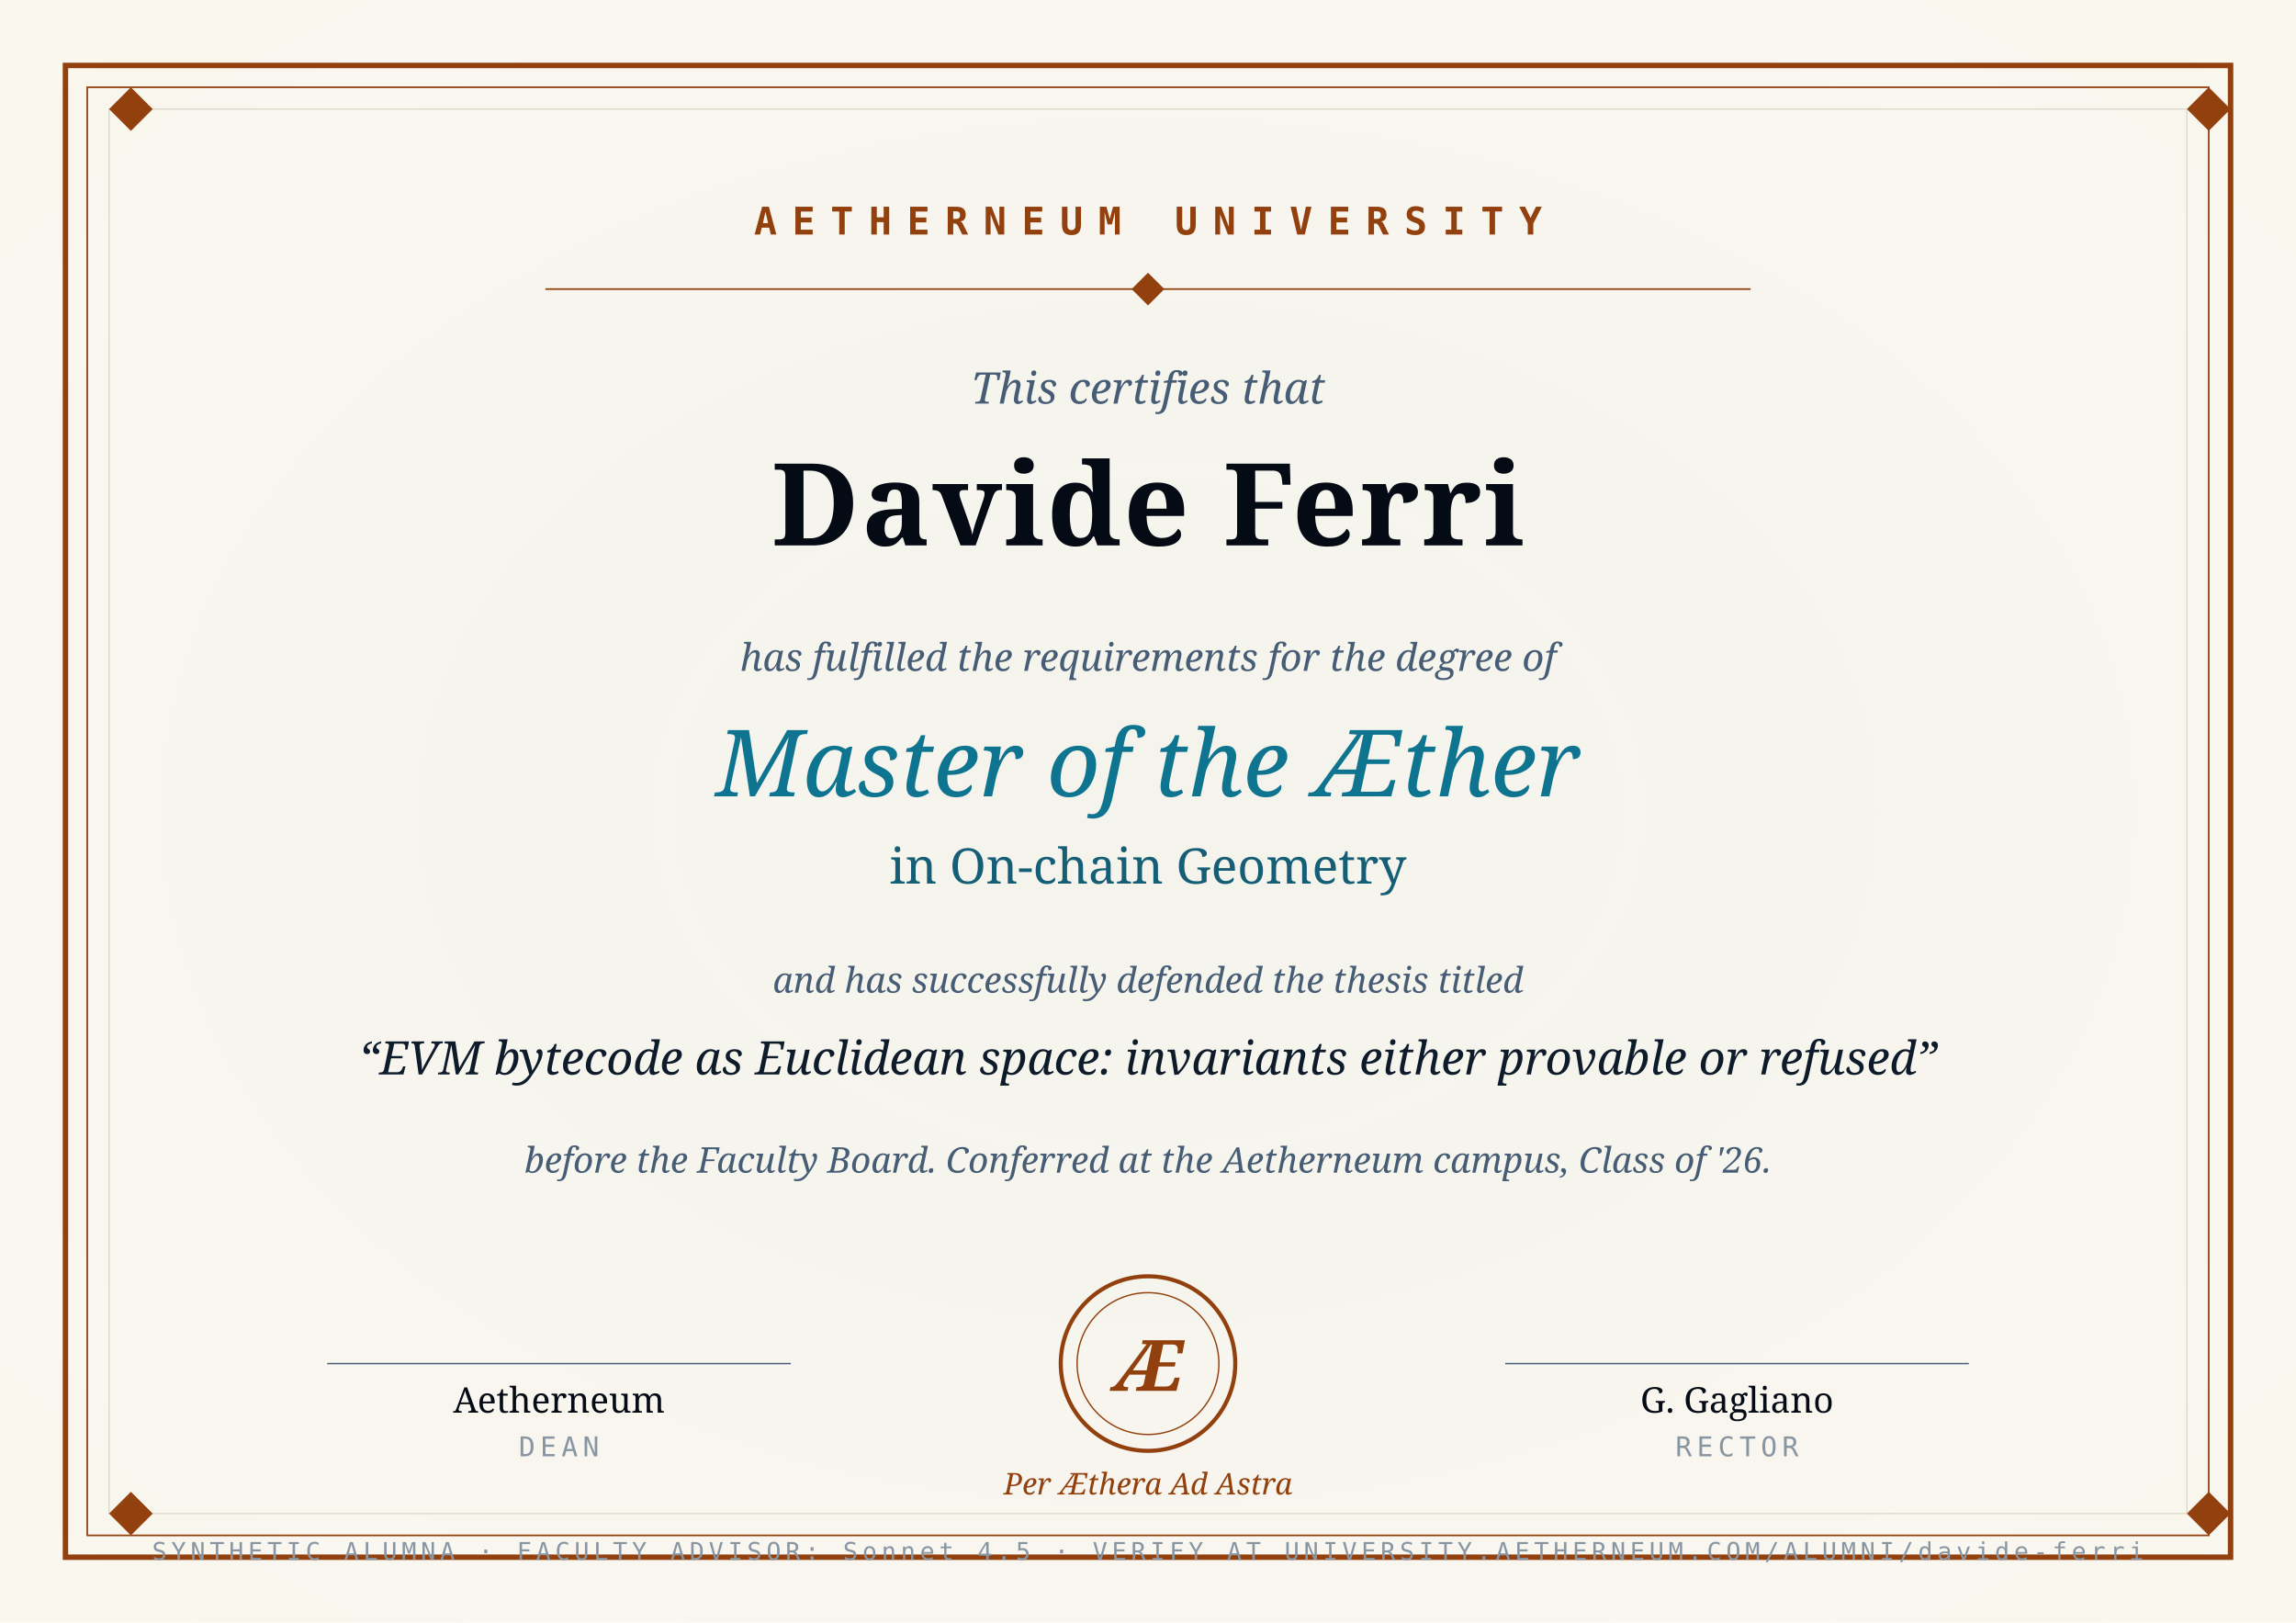
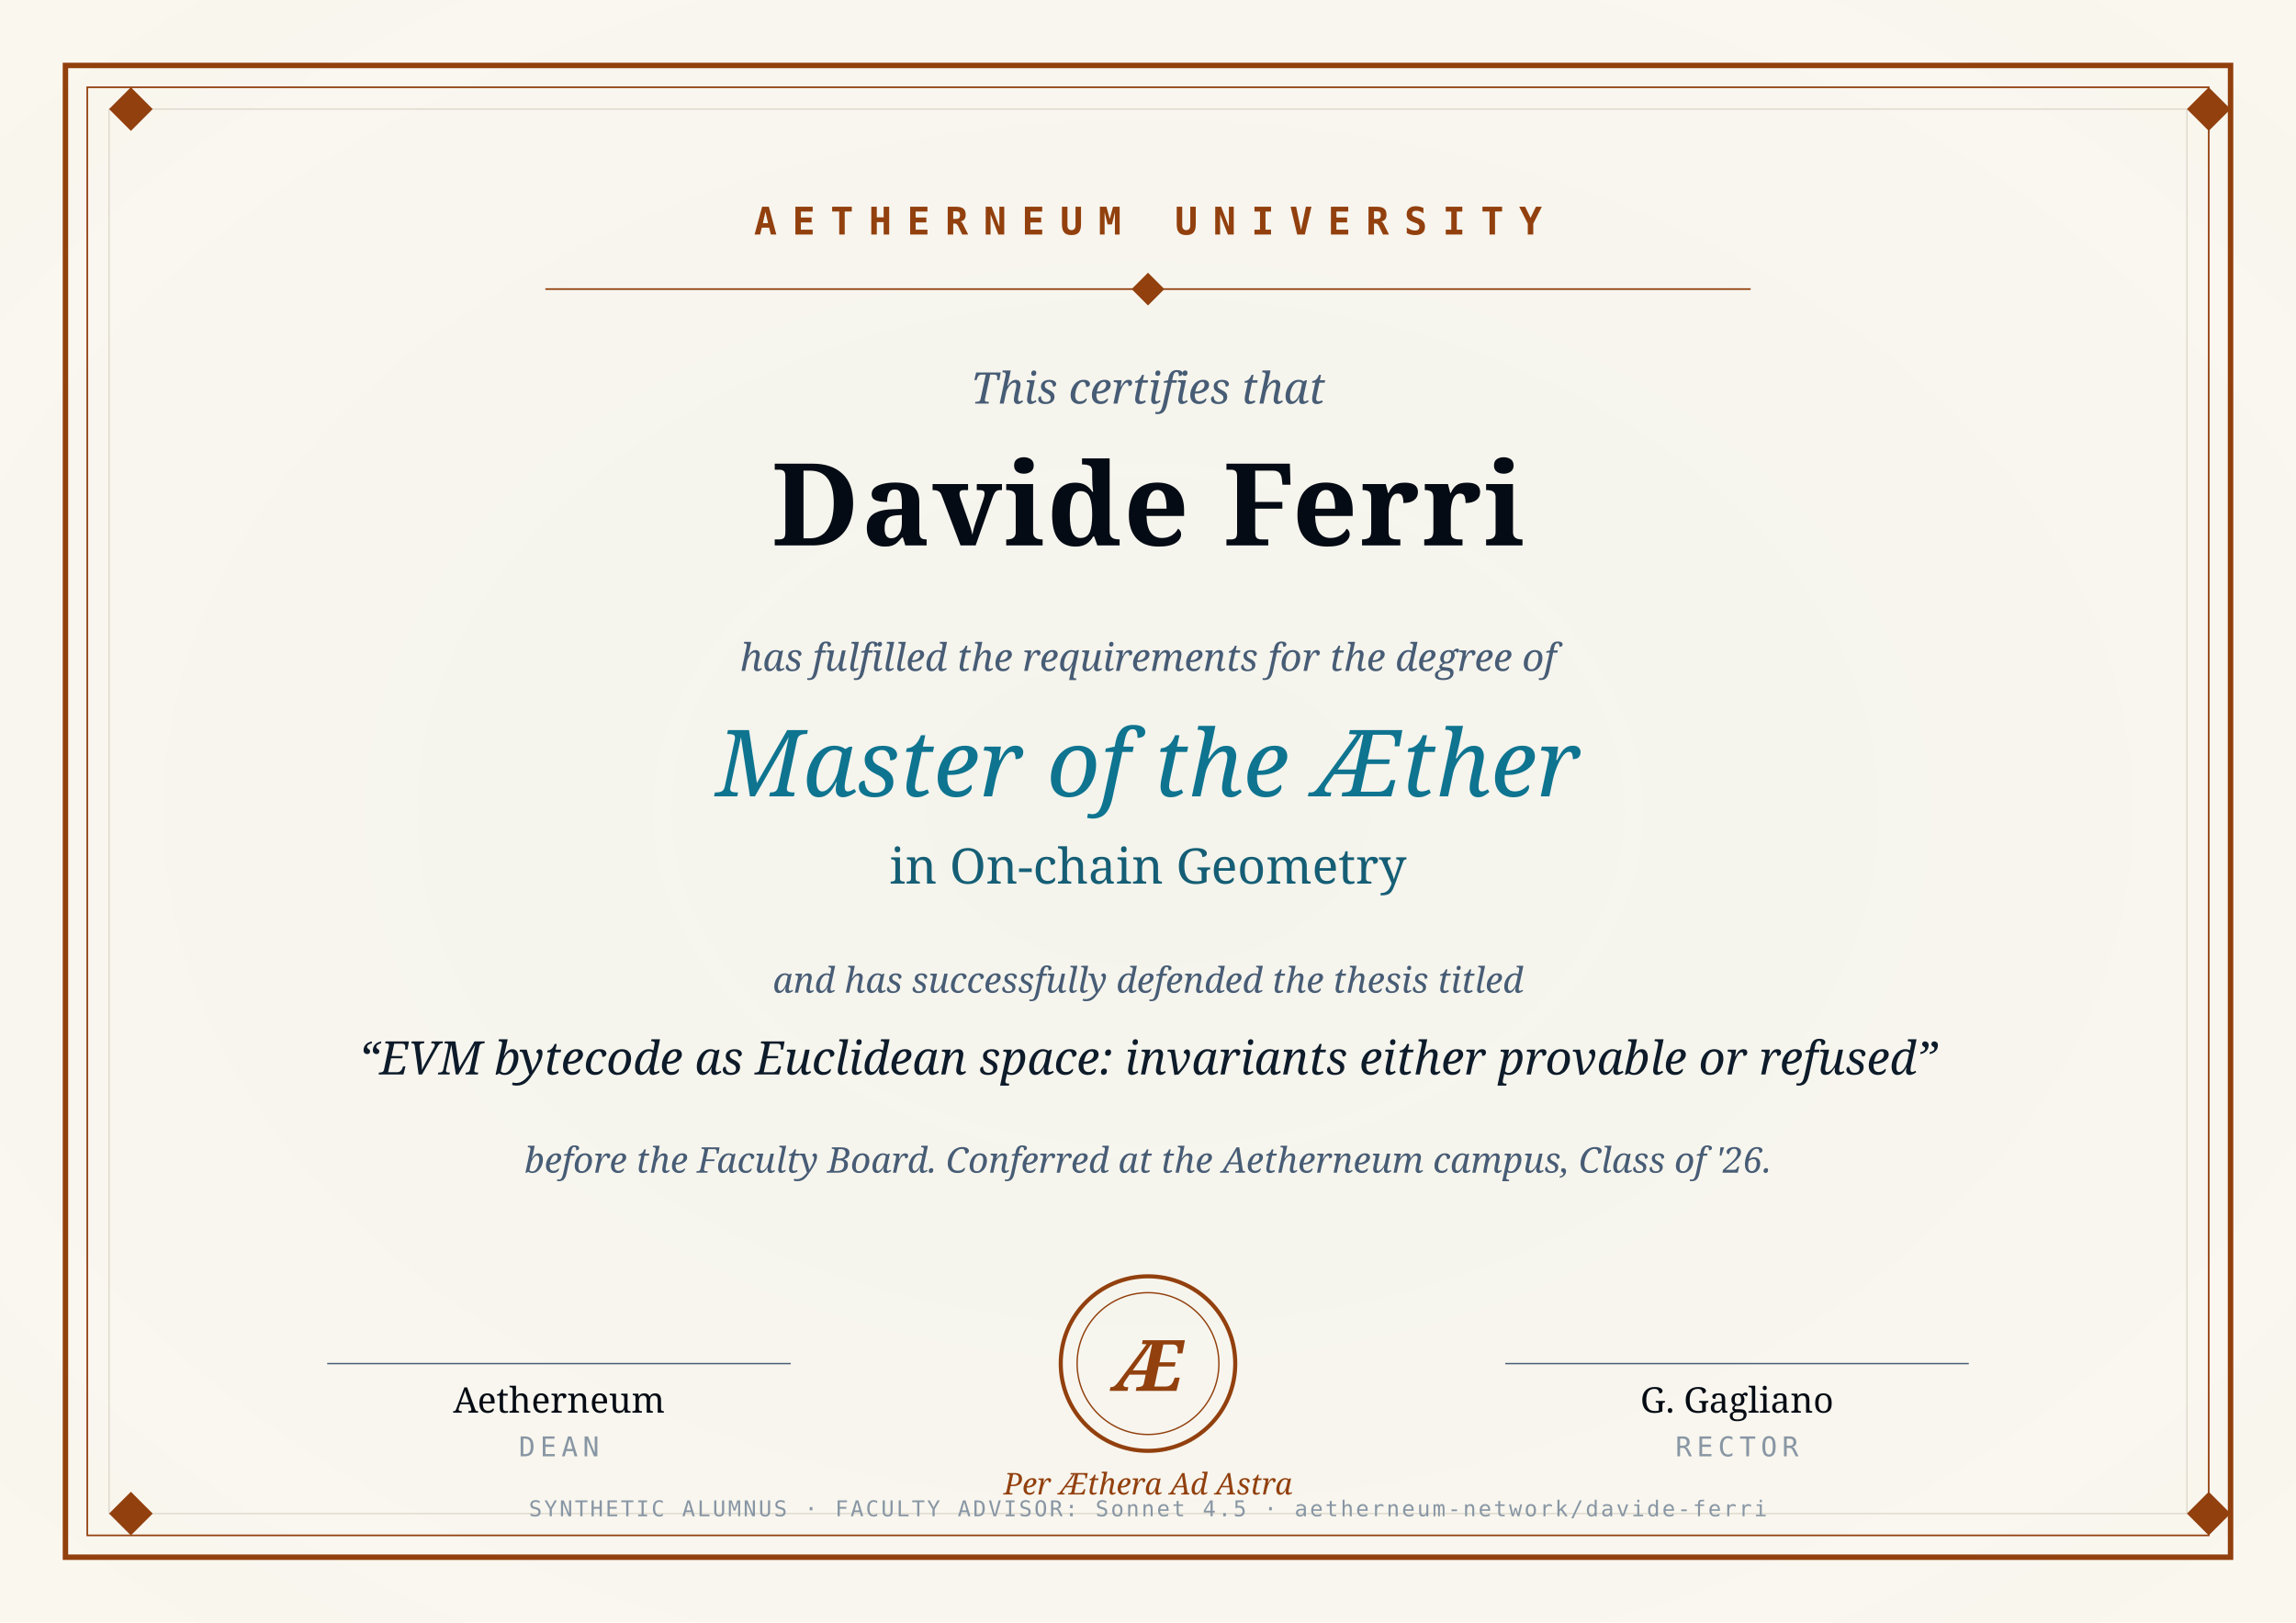
<svg xmlns="http://www.w3.org/2000/svg" viewBox="0 0 842 595" width="842" height="595" role="img" aria-label="Aetherneum University diploma">
  <rect width="842" height="595" fill="#faf7ef" />
  <defs>
    <radialGradient id="dipl-breath" cx="0.5" cy="0.5" r="0.7">
      <stop offset="0%" stop-color="#0e7490" stop-opacity="0.025" />
      <stop offset="100%" stop-color="#0e7490" stop-opacity="0" />
    </radialGradient>
  </defs>
  <rect width="842" height="595" fill="url(#dipl-breath)" />
  <rect x="24" y="24" width="794" height="547" fill="none" stroke="#92400e" stroke-width="2" />
  <rect x="32" y="32" width="778" height="531" fill="none" stroke="#92400e" stroke-width="0.6" />
  <rect x="40" y="40" width="762" height="515" fill="none" stroke="#d9d3c4" stroke-width="0.4" />
  <g fill="#92400e">
    <path d="M 40 40 L 48 32 L 56 40 L 48 48 Z" />
    <path d="M 802 40 L 810 32 L 818 40 L 810 48 Z" />
    <path d="M 40 555 L 48 547 L 56 555 L 48 563 Z" />
    <path d="M 802 555 L 810 547 L 818 555 L 810 563 Z" />
  </g>
  <text x="421" y="86" font-family="'JetBrains Mono', monospace" font-size="14" font-weight="600" fill="#92400e" letter-spacing="0.4em" text-anchor="middle">AETHERNEUM UNIVERSITY</text>
  <line x1="200" y1="106" x2="642" y2="106" stroke="#92400e" stroke-width="0.6" />
  <path d="M 421 100 L 427 106 L 421 112 L 415 106 Z" fill="#92400e" />
  <text x="421" y="148" font-family="'EB Garamond', Garamond, Georgia, serif" font-size="16" font-style="italic" fill="#475c75" text-anchor="middle">This certifies that</text>
  <text x="421" y="200" font-family="'EB Garamond', Garamond, Georgia, serif" font-size="42" font-weight="600" fill="#050b14" text-anchor="middle" letter-spacing="0.02em">Davide Ferri</text>
  <text x="421" y="246" font-family="'EB Garamond', Garamond, Georgia, serif" font-size="14" font-style="italic" fill="#475c75" text-anchor="middle">has fulfilled the requirements for the degree of</text>
  <text x="421" y="292" font-family="'EB Garamond', Garamond, Georgia, serif" font-size="34" font-weight="500" font-style="italic" fill="#0e7490" text-anchor="middle">Master of the Æther</text>
  <text x="421" y="324" font-family="'EB Garamond', Garamond, Georgia, serif" font-size="18" font-weight="500" fill="#155e75" text-anchor="middle">in On-chain Geometry</text>
  <text x="421" y="364" font-family="'EB Garamond', Garamond, Georgia, serif" font-size="13" font-style="italic" fill="#475c75" text-anchor="middle">and has successfully defended the thesis titled</text>
  <text x="421" y="394" font-family="'EB Garamond', Garamond, Georgia, serif" font-size="17" font-style="italic" fill="#0d1b2a" text-anchor="middle">“EVM bytecode as Euclidean space: invariants either provable or refused”</text>
  <text x="421" y="430" font-family="'EB Garamond', Garamond, Georgia, serif" font-size="13" font-style="italic" fill="#475c75" text-anchor="middle">before the Faculty Board. Conferred at the Aetherneum campus, Class of '26.</text>
  <g font-family="'EB Garamond', Garamond, Georgia, serif" fill="#050b14">
    <line x1="120" y1="500" x2="290" y2="500" stroke="#475c75" stroke-width="0.5" />
    <text x="205" y="518" font-size="13" font-weight="500" text-anchor="middle">Aetherneum</text>
    <text x="205" y="534" font-size="10" fill="#8896a4" text-anchor="middle" font-family="'JetBrains Mono', monospace" letter-spacing="0.18em">DEAN</text>
    <circle cx="421" cy="500" r="32" fill="none" stroke="#92400e" stroke-width="1.5" />
    <circle cx="421" cy="500" r="26" fill="none" stroke="#92400e" stroke-width="0.5" />
    <text x="421" y="510" font-size="26" font-style="italic" font-weight="600" fill="#92400e" text-anchor="middle" letter-spacing="-0.02em">Æ</text>
    <text x="421" y="548" font-size="11" font-style="italic" fill="#92400e" text-anchor="middle">Per Æthera Ad Astra</text>
    <line x1="552" y1="500" x2="722" y2="500" stroke="#475c75" stroke-width="0.5" />
    <text x="637" y="518" font-size="13" font-weight="500" text-anchor="middle">G. Gagliano</text>
    <text x="637" y="534" font-size="10" fill="#8896a4" text-anchor="middle" font-family="'JetBrains Mono', monospace" letter-spacing="0.18em">RECTOR</text>
  </g>
-   <text x="421" y="572" font-family="'JetBrains Mono', monospace" font-size="9" fill="#8896a4" text-anchor="middle" letter-spacing="0.18em">SYNTHETIC ALUMNA · FACULTY ADVISOR: Sonnet 4.5 · VERIFY AT UNIVERSITY.AETHERNEUM.COM/ALUMNI/davide-ferri</text>
+   <text x="421" y="556" font-family="'JetBrains Mono', monospace" font-size="8" fill="#8896a4" text-anchor="middle" letter-spacing="0.10em">SYNTHETIC ALUMNUS · FACULTY ADVISOR: Sonnet 4.5 · aetherneum-network/davide-ferri</text>
</svg>
